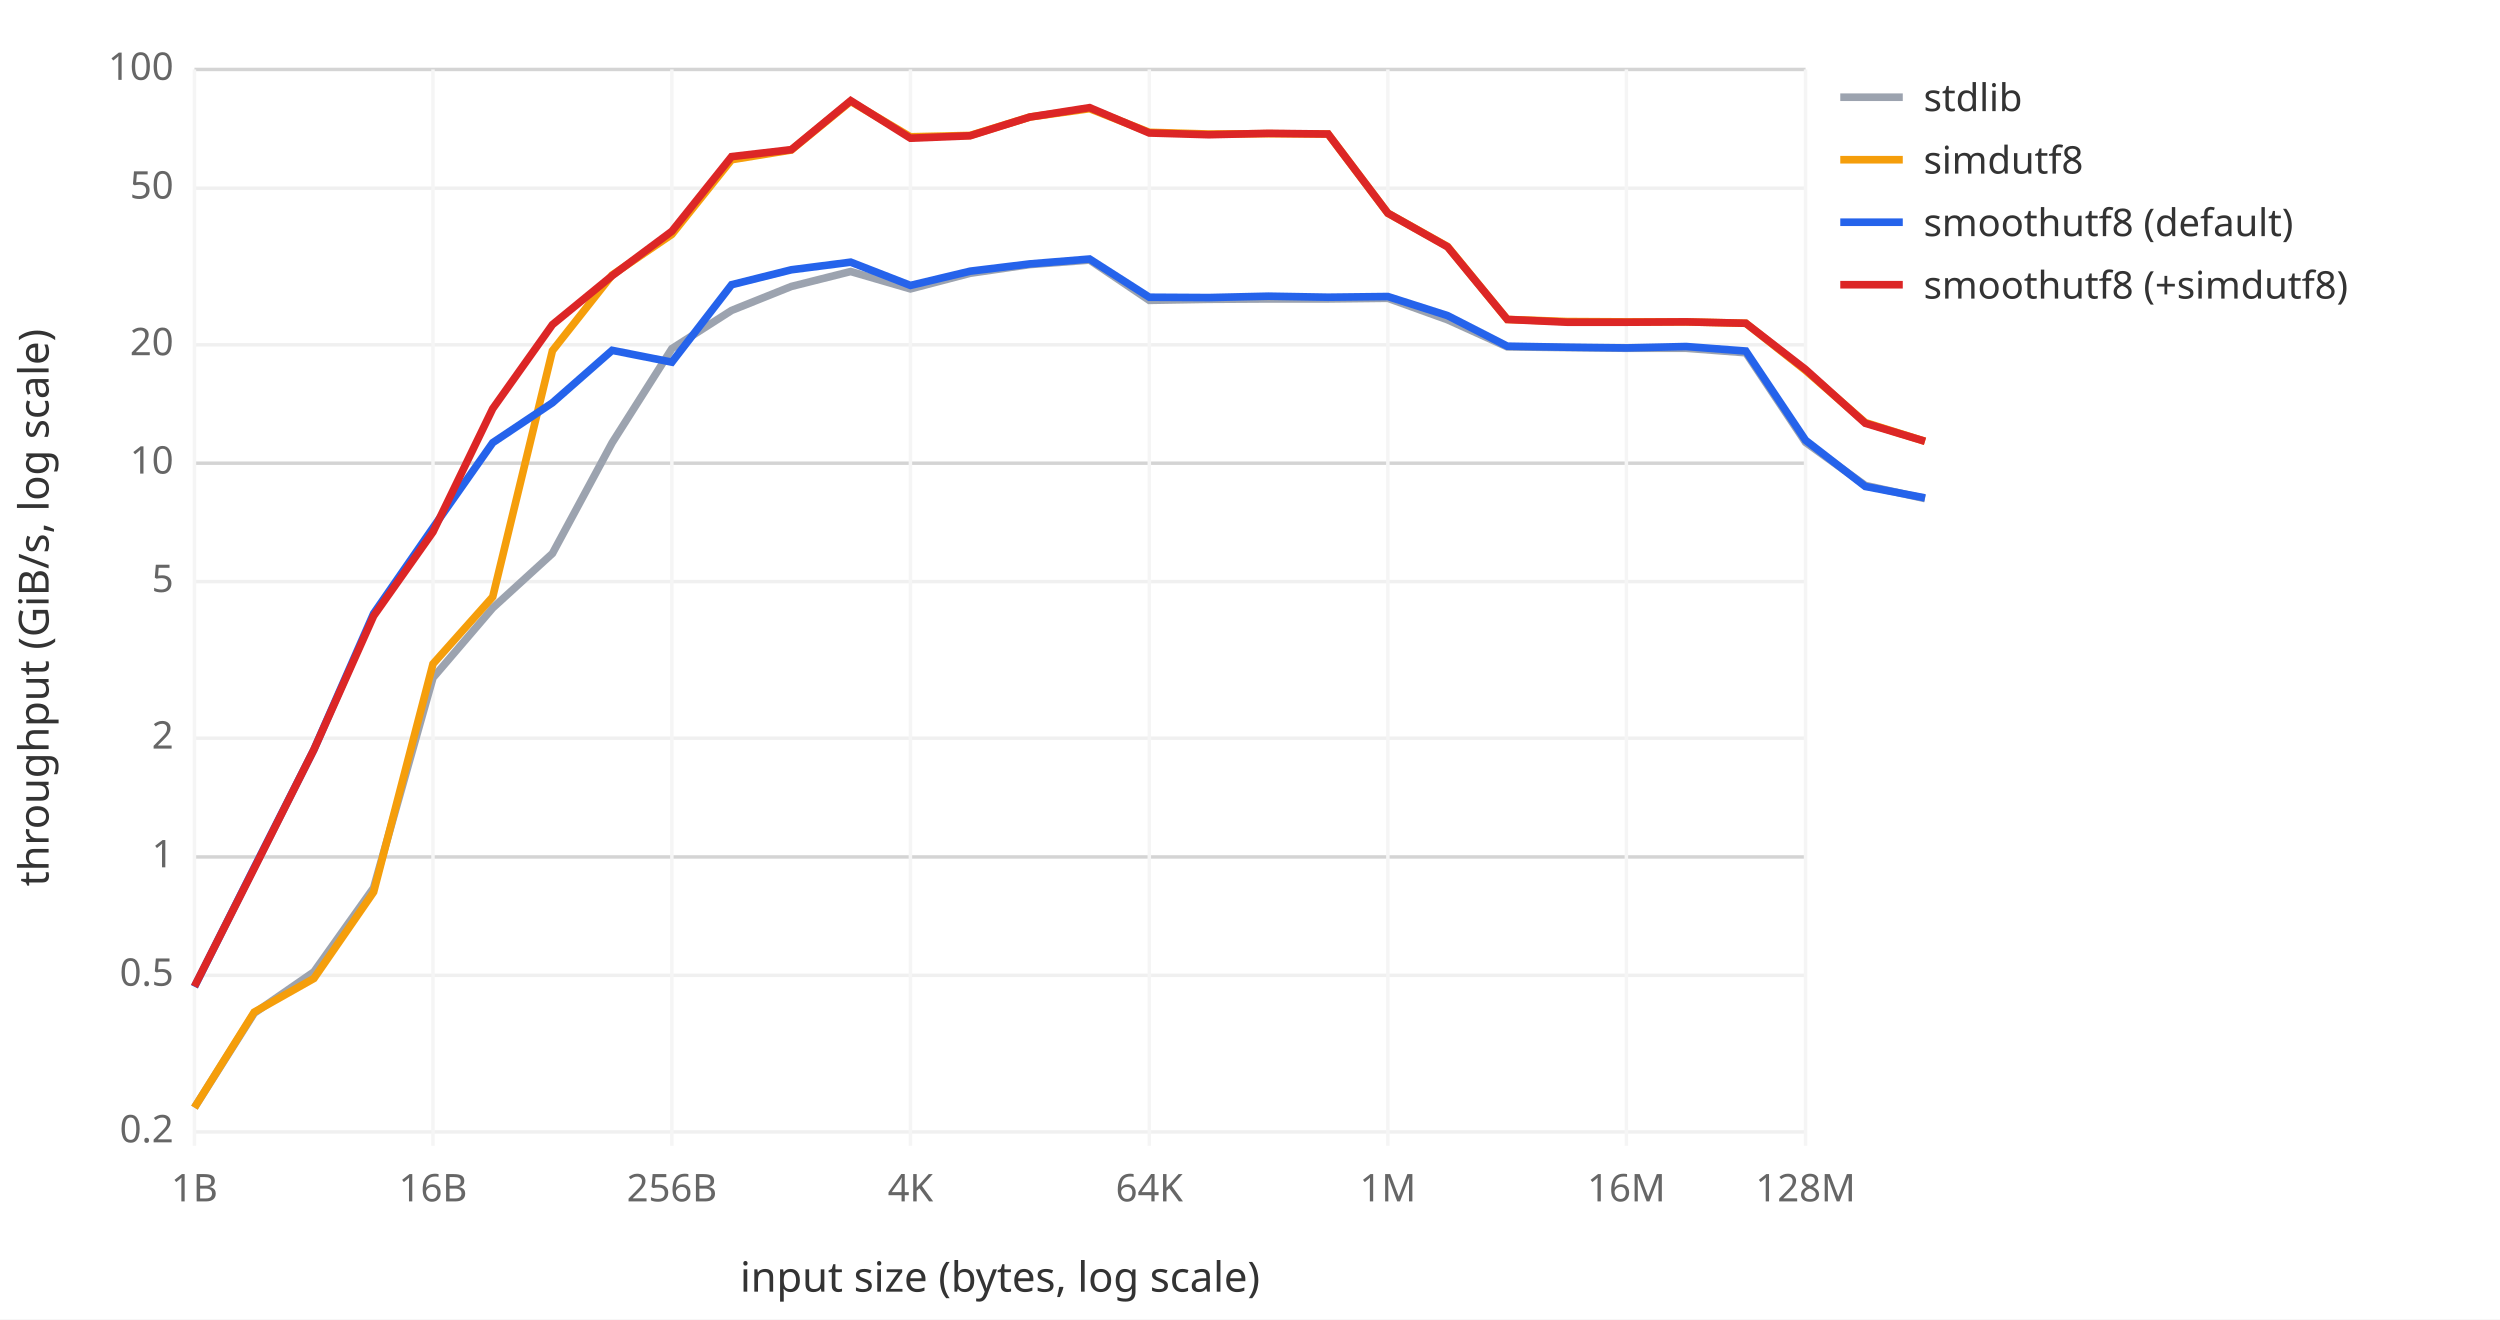
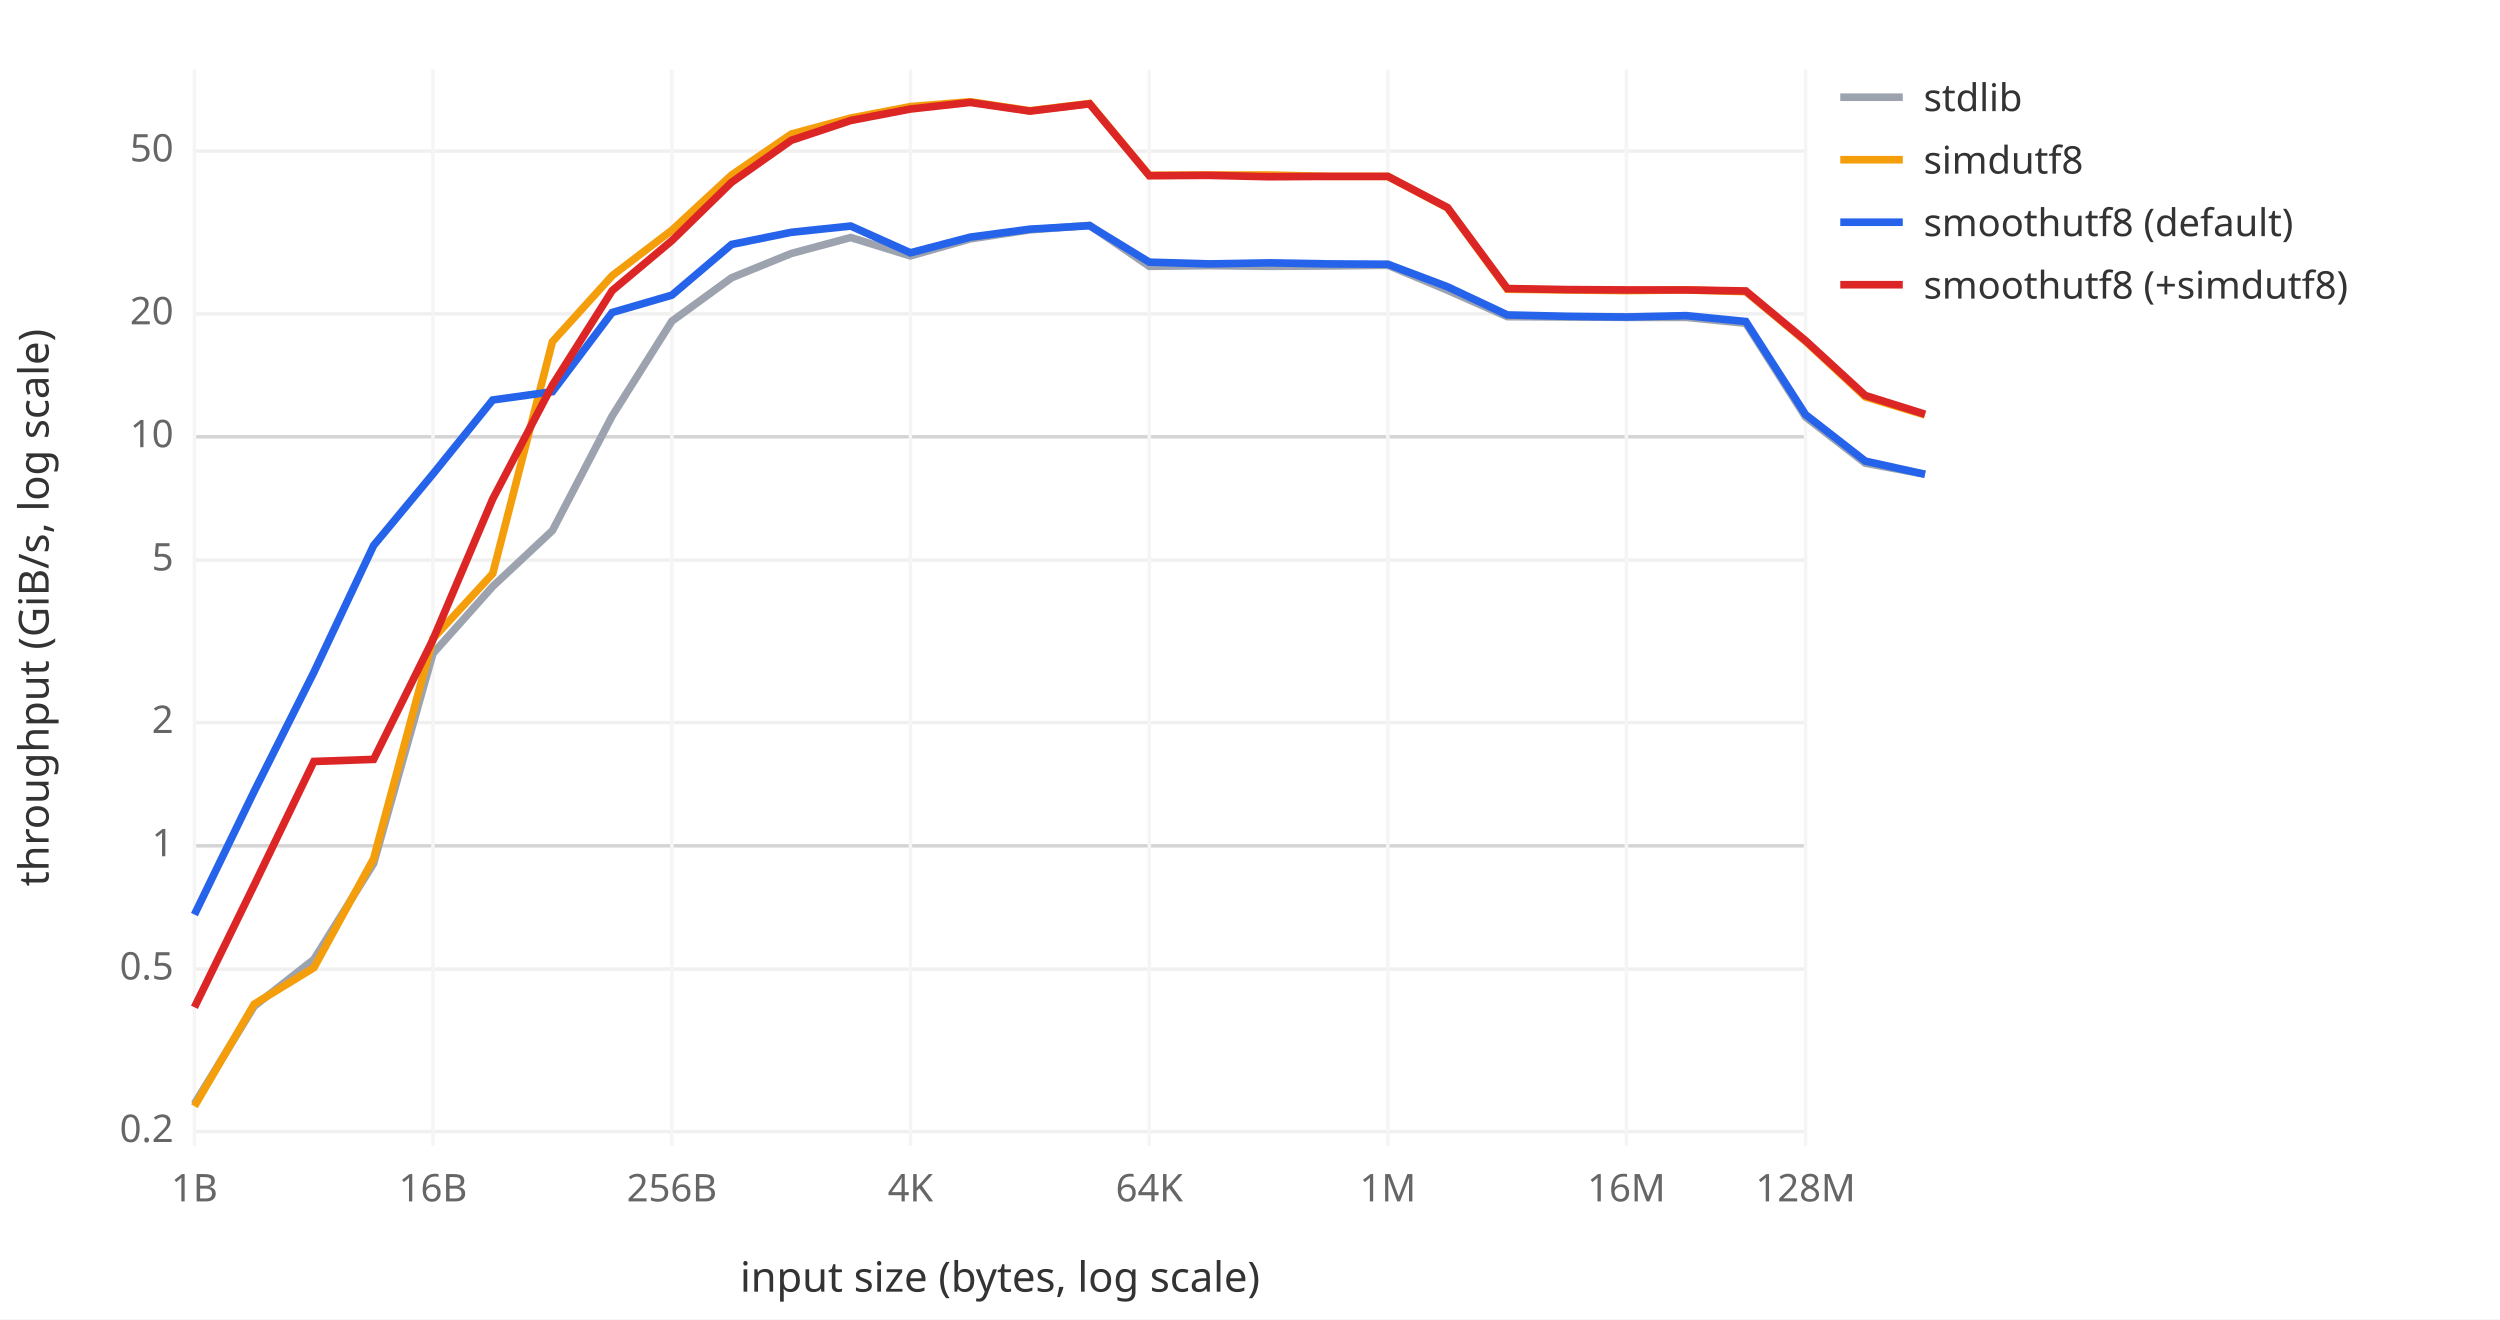
<svg xmlns="http://www.w3.org/2000/svg" width="720" height="380" viewBox="0 0 720 380" font-family="system-ui,sans-serif" font-size="11">
  <rect width="720" height="380" fill="#ffffff" />
-   <line x1="56" y1="326.0" x2="520" y2="326.0" stroke="#f0f0f0" stroke-width="1" />
-   <text x="50" y="329.0" text-anchor="end" fill="#666">0.2</text>
-   <line x1="56" y1="280.9" x2="520" y2="280.9" stroke="#f0f0f0" stroke-width="1" />
-   <text x="50" y="283.9" text-anchor="end" fill="#666">0.5</text>
-   <line x1="56" y1="246.8" x2="520" y2="246.8" stroke="#d4d4d4" stroke-width="1" />
-   <text x="50" y="249.8" text-anchor="end" fill="#666">1</text>
-   <line x1="56" y1="212.6" x2="520" y2="212.6" stroke="#f0f0f0" stroke-width="1" />
-   <text x="50" y="215.6" text-anchor="end" fill="#666">2</text>
-   <line x1="56" y1="167.5" x2="520" y2="167.5" stroke="#f0f0f0" stroke-width="1" />
-   <text x="50" y="170.5" text-anchor="end" fill="#666">5</text>
-   <line x1="56" y1="133.4" x2="520" y2="133.4" stroke="#d4d4d4" stroke-width="1" />
-   <text x="50" y="136.4" text-anchor="end" fill="#666">10</text>
-   <line x1="56" y1="99.3" x2="520" y2="99.3" stroke="#f0f0f0" stroke-width="1" />
-   <text x="50" y="102.3" text-anchor="end" fill="#666">20</text>
-   <line x1="56" y1="54.2" x2="520" y2="54.2" stroke="#f0f0f0" stroke-width="1" />
-   <text x="50" y="57.2" text-anchor="end" fill="#666">50</text>
-   <line x1="56" y1="20.0" x2="520" y2="20.0" stroke="#d4d4d4" stroke-width="1" />
-   <text x="50" y="23.0" text-anchor="end" fill="#666">100</text>
+   <line x1="56" y1="325.9" x2="520" y2="325.9" stroke="#f0f0f0" stroke-width="1" />
+   <text x="50" y="328.9" text-anchor="end" fill="#666">0.2</text>
+   <line x1="56" y1="279.1" x2="520" y2="279.1" stroke="#f0f0f0" stroke-width="1" />
+   <text x="50" y="282.1" text-anchor="end" fill="#666">0.5</text>
+   <line x1="56" y1="243.6" x2="520" y2="243.6" stroke="#d4d4d4" stroke-width="1" />
+   <text x="50" y="246.6" text-anchor="end" fill="#666">1</text>
+   <line x1="56" y1="208.1" x2="520" y2="208.1" stroke="#f0f0f0" stroke-width="1" />
+   <text x="50" y="211.1" text-anchor="end" fill="#666">2</text>
+   <line x1="56" y1="161.3" x2="520" y2="161.3" stroke="#f0f0f0" stroke-width="1" />
+   <text x="50" y="164.3" text-anchor="end" fill="#666">5</text>
+   <line x1="56" y1="125.8" x2="520" y2="125.8" stroke="#d4d4d4" stroke-width="1" />
+   <text x="50" y="128.8" text-anchor="end" fill="#666">10</text>
+   <line x1="56" y1="90.4" x2="520" y2="90.4" stroke="#f0f0f0" stroke-width="1" />
+   <text x="50" y="93.4" text-anchor="end" fill="#666">20</text>
+   <line x1="56" y1="43.5" x2="520" y2="43.5" stroke="#f0f0f0" stroke-width="1" />
+   <text x="50" y="46.5" text-anchor="end" fill="#666">50</text>
  <line x1="56.0" y1="20" x2="56.0" y2="330" stroke="#f5f5f5" stroke-width="1" />
  <text x="56.0" y="346" text-anchor="middle" fill="#666">1B</text>
  <line x1="124.7" y1="20" x2="124.7" y2="330" stroke="#f5f5f5" stroke-width="1" />
  <text x="124.7" y="346" text-anchor="middle" fill="#666">16B</text>
  <line x1="193.5" y1="20" x2="193.5" y2="330" stroke="#f5f5f5" stroke-width="1" />
  <text x="193.5" y="346" text-anchor="middle" fill="#666">256B</text>
  <line x1="262.2" y1="20" x2="262.2" y2="330" stroke="#f5f5f5" stroke-width="1" />
  <text x="262.2" y="346" text-anchor="middle" fill="#666">4K</text>
  <line x1="331.0" y1="20" x2="331.0" y2="330" stroke="#f5f5f5" stroke-width="1" />
  <text x="331.0" y="346" text-anchor="middle" fill="#666">64K</text>
  <line x1="399.7" y1="20" x2="399.7" y2="330" stroke="#f5f5f5" stroke-width="1" />
  <text x="399.7" y="346" text-anchor="middle" fill="#666">1M</text>
  <line x1="468.4" y1="20" x2="468.4" y2="330" stroke="#f5f5f5" stroke-width="1" />
  <text x="468.4" y="346" text-anchor="middle" fill="#666">16M</text>
  <line x1="520.0" y1="20" x2="520.0" y2="330" stroke="#f5f5f5" stroke-width="1" />
  <text x="520.0" y="346" text-anchor="middle" fill="#666">128M</text>
  <text x="288.0" y="372" text-anchor="middle" fill="#333" font-size="12">input size (bytes, log scale)</text>
  <text x="14" y="175.0" text-anchor="middle" fill="#333" font-size="12" transform="rotate(-90 14 175.0)">throughput (GiB/s, log scale)</text>
-   <polyline points="56.0,319.0 73.2,291.8 90.4,279.9 107.6,255.7 124.7,195.2 141.9,175.1 159.1,159.4 176.3,127.5 193.5,100.4 210.7,89.4 227.9,82.5 245.0,78.2 262.2,83.2 279.4,78.7 296.6,76.2 313.8,74.9 331.0,86.5 348.1,86.2 365.3,86.1 382.5,86.1 399.7,85.9 416.9,92.1 434.1,99.9 451.3,100.1 468.4,100.3 485.6,100.3 502.8,101.6 520.0,127.4 537.2,139.8 554.4,143.6" fill="none" stroke="#9ca3af" stroke-width="2.2" />
+   <polyline points="56.0,317.9 73.2,289.8 90.4,276.3 107.6,248.7 124.7,188.2 141.9,168.9 159.1,152.8 176.3,119.8 193.5,92.5 210.7,80.0 227.9,73.0 245.0,68.4 262.2,73.7 279.4,68.8 296.6,66.2 313.8,64.9 331.0,76.7 348.1,76.5 365.3,76.7 382.5,76.6 399.7,76.4 416.9,83.6 434.1,91.2 451.3,91.3 468.4,91.4 485.6,91.4 502.8,93.1 520.0,120.1 537.2,133.4 554.4,136.6" fill="none" stroke="#9ca3af" stroke-width="2.2" />
  <line x1="530" y1="28" x2="548" y2="28" stroke="#9ca3af" stroke-width="2.2" />
  <text x="554" y="32" fill="#333">stdlib</text>
-   <polyline points="56.0,319.0 73.2,291.5 90.4,281.8 107.6,256.9 124.7,191.2 141.9,171.9 159.1,101.0 176.3,79.2 193.5,67.5 210.7,46.0 227.9,43.2 245.0,29.2 262.2,39.4 279.4,39.0 296.6,33.7 313.8,31.3 331.0,38.1 348.1,38.6 365.3,38.5 382.5,38.6 399.7,61.4 416.9,71.0 434.1,92.0 451.3,92.6 468.4,92.7 485.6,92.7 502.8,93.1 520.0,106.7 537.2,121.7 554.4,127.1" fill="none" stroke="#f59e0b" stroke-width="2.2" />
+   <polyline points="56.0,318.6 73.2,289.2 90.4,278.7 107.6,247.3 124.7,183.9 141.9,165.2 159.1,98.4 176.3,79.4 193.5,66.3 210.7,50.4 227.9,38.6 245.0,34.0 262.2,30.7 279.4,29.3 296.6,31.9 313.8,29.8 331.0,50.5 348.1,50.4 365.3,50.4 382.5,50.8 399.7,50.8 416.9,59.9 434.1,83.3 451.3,83.5 468.4,83.7 485.6,83.5 502.8,84.0 520.0,98.3 537.2,114.3 554.4,119.5" fill="none" stroke="#f59e0b" stroke-width="2.2" />
  <line x1="530" y1="46" x2="548" y2="46" stroke="#f59e0b" stroke-width="2.2" />
  <text x="554" y="50" fill="#333">simdutf8</text>
-   <polyline points="56.0,284.2 73.2,249.9 90.4,215.9 107.6,176.7 124.7,152.0 141.9,127.5 159.1,116.0 176.3,100.9 193.5,104.3 210.7,82.0 227.9,77.7 245.0,75.5 262.2,82.2 279.4,78.1 296.6,76.0 313.8,74.6 331.0,85.6 348.1,85.7 365.3,85.3 382.5,85.6 399.7,85.4 416.9,90.9 434.1,99.7 451.3,100.0 468.4,100.2 485.6,99.8 502.8,101.1 520.0,126.8 537.2,140.1 554.4,143.4" fill="none" stroke="#2563eb" stroke-width="2.2" />
+   <polyline points="56.0,263.4 73.2,227.9 90.4,193.6 107.6,157.1 124.7,136.5 141.9,115.2 159.1,112.8 176.3,90.0 193.5,85.0 210.7,70.4 227.9,66.9 245.0,65.1 262.2,72.8 279.4,68.3 296.6,66.0 313.8,65.0 331.0,75.5 348.1,76.0 365.3,75.7 382.5,76.0 399.7,76.1 416.9,82.6 434.1,90.7 451.3,91.1 468.4,91.3 485.6,90.9 502.8,92.6 520.0,119.4 537.2,132.8 554.4,136.6" fill="none" stroke="#2563eb" stroke-width="2.2" />
  <line x1="530" y1="64" x2="548" y2="64" stroke="#2563eb" stroke-width="2.2" />
  <text x="554" y="68" fill="#333">smoothutf8 (default)</text>
-   <polyline points="56.0,284.1 73.2,250.1 90.4,215.9 107.6,177.4 124.7,153.2 141.9,117.7 159.1,93.5 176.3,79.4 193.5,66.6 210.7,45.1 227.9,43.1 245.0,29.0 262.2,39.8 279.4,39.1 296.6,33.7 313.8,31.0 331.0,38.3 348.1,38.8 365.3,38.4 382.5,38.6 399.7,61.4 416.9,71.1 434.1,92.0 451.3,92.8 468.4,92.8 485.6,92.7 502.8,93.1 520.0,106.4 537.2,121.9 554.4,127.1" fill="none" stroke="#dc2626" stroke-width="2.2" />
+   <polyline points="56.0,290.1 73.2,254.9 90.4,219.3 107.6,218.7 124.7,184.2 141.9,143.7 159.1,110.9 176.3,83.7 193.5,69.3 210.7,52.5 227.9,40.4 245.0,34.7 262.2,31.4 279.4,29.5 296.6,32.0 313.8,29.9 331.0,50.6 348.1,50.5 365.3,50.9 382.5,50.8 399.7,50.8 416.9,59.8 434.1,83.1 451.3,83.4 468.4,83.5 485.6,83.5 502.8,83.8 520.0,98.1 537.2,113.9 554.4,119.3" fill="none" stroke="#dc2626" stroke-width="2.2" />
  <line x1="530" y1="82" x2="548" y2="82" stroke="#dc2626" stroke-width="2.2" />
  <text x="554" y="86" fill="#333">smoothutf8 (+simdutf8)</text>
</svg>
